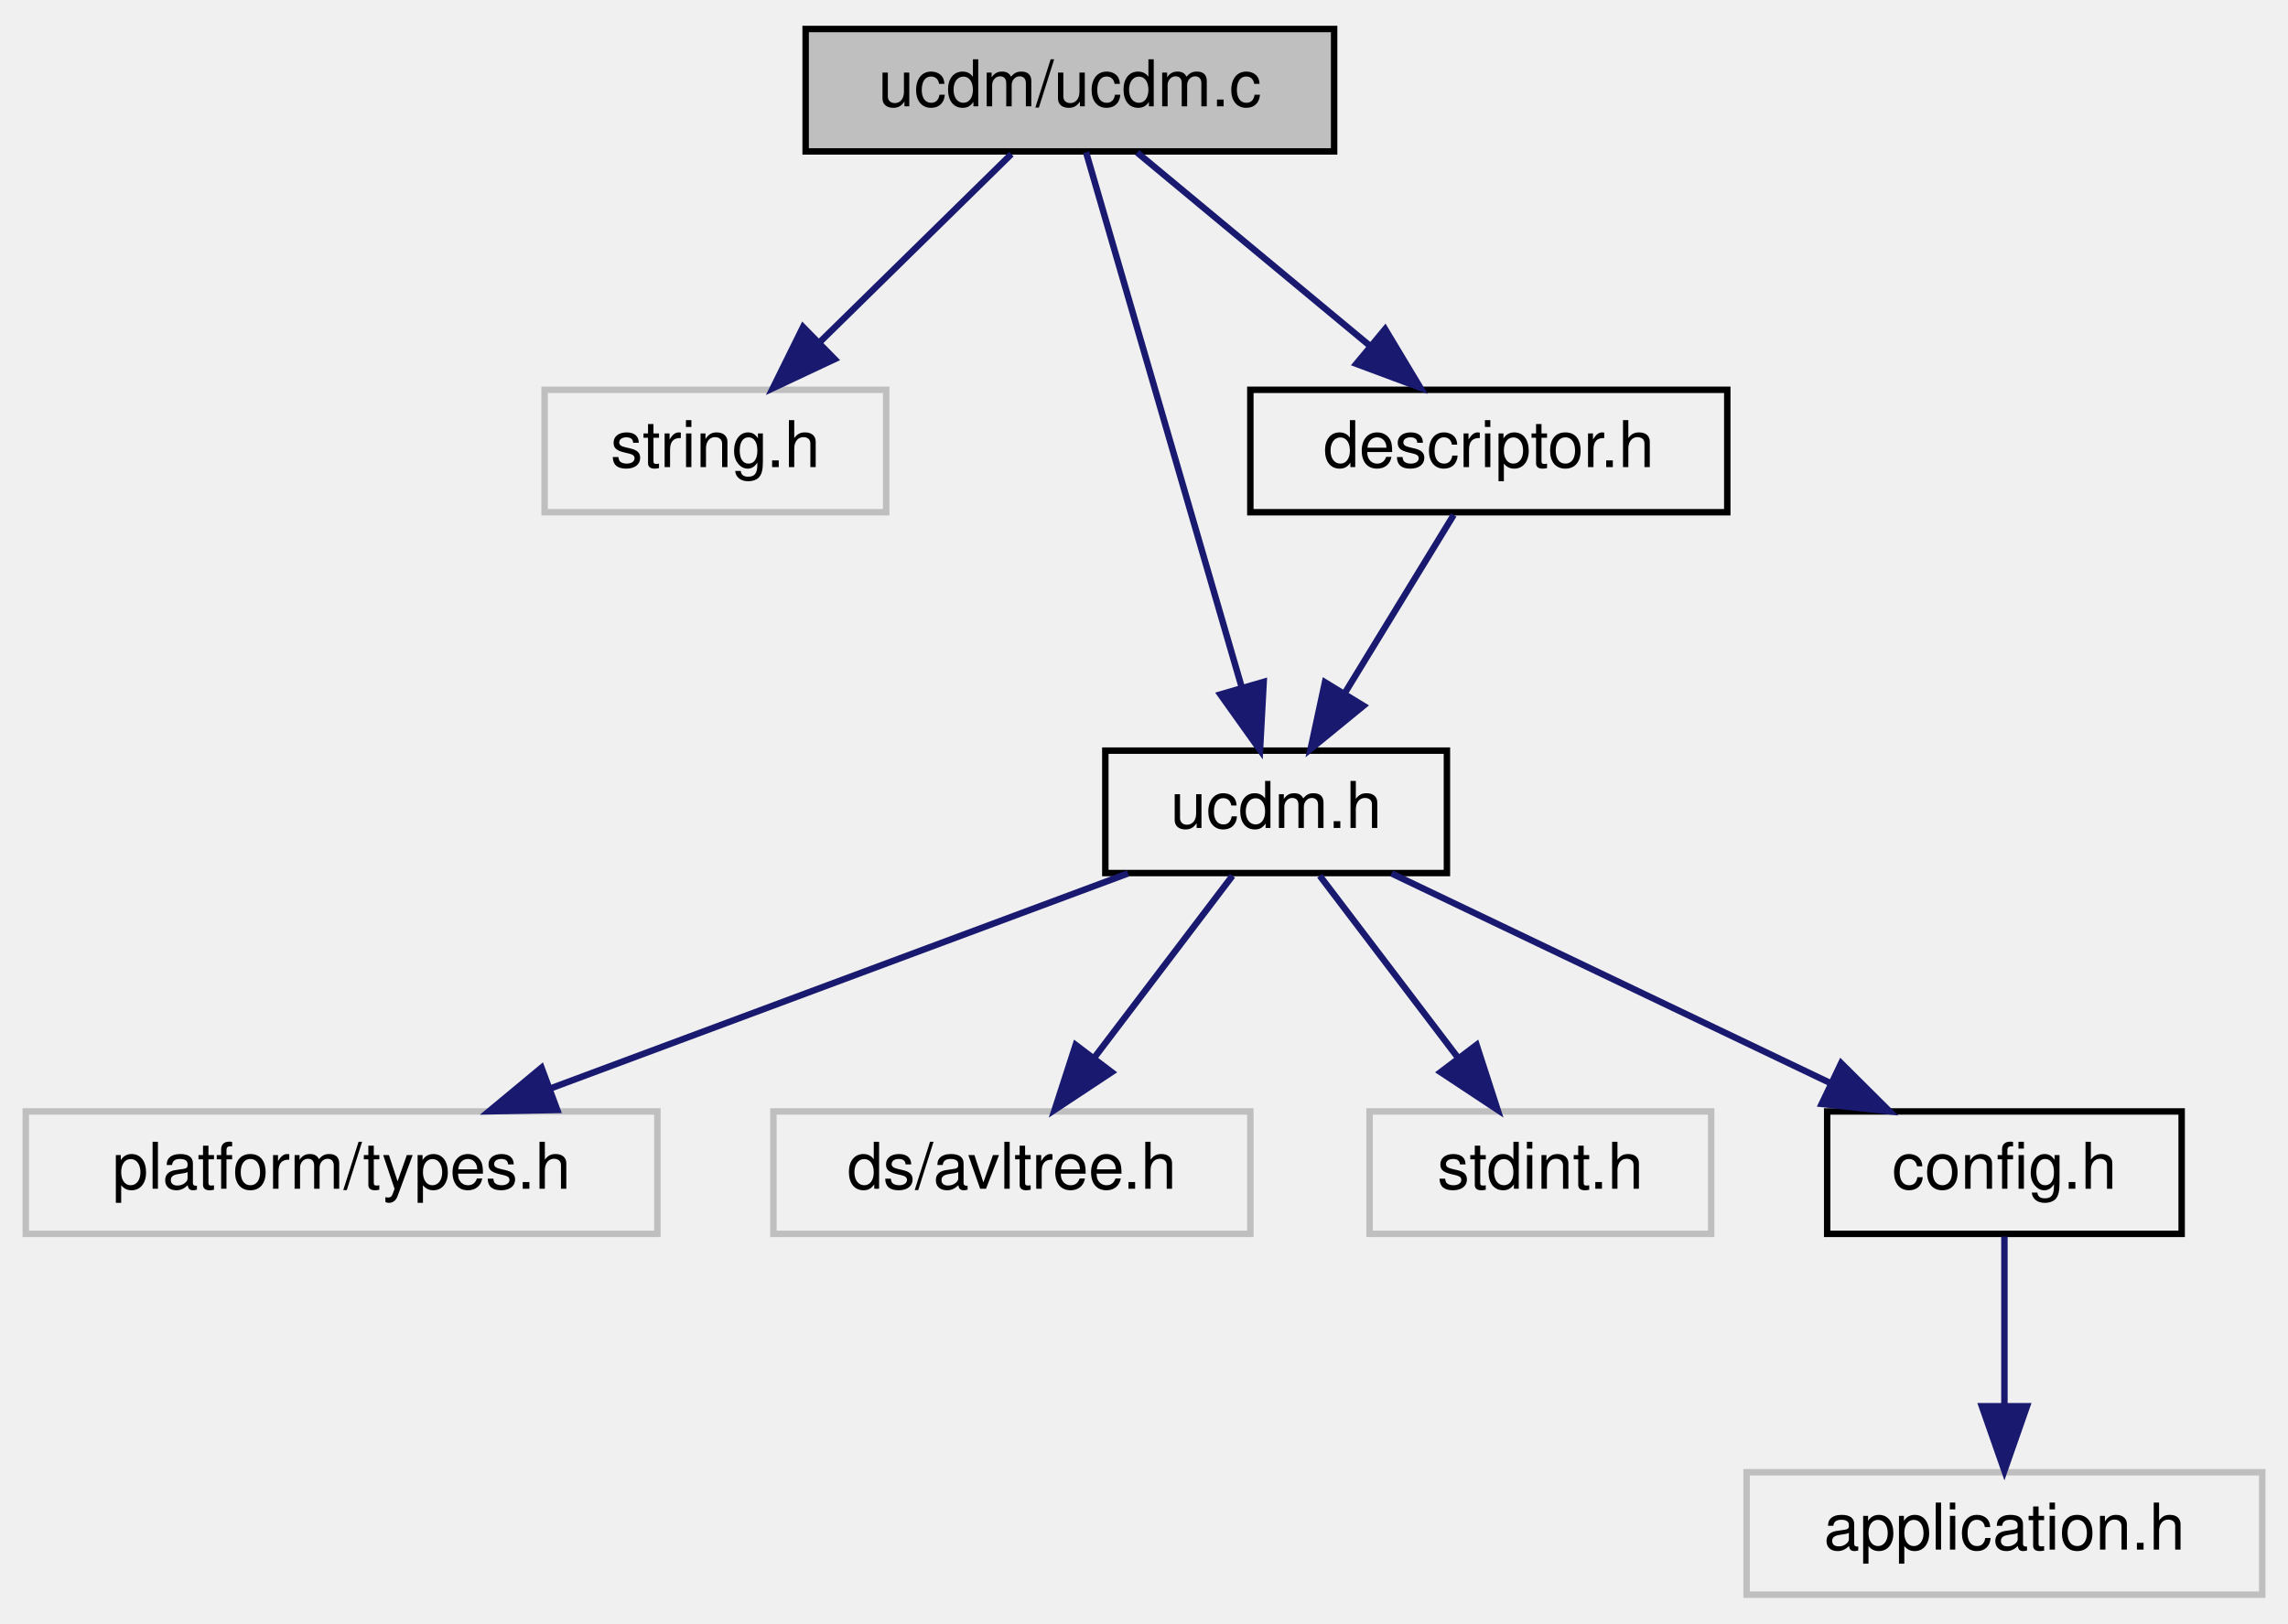
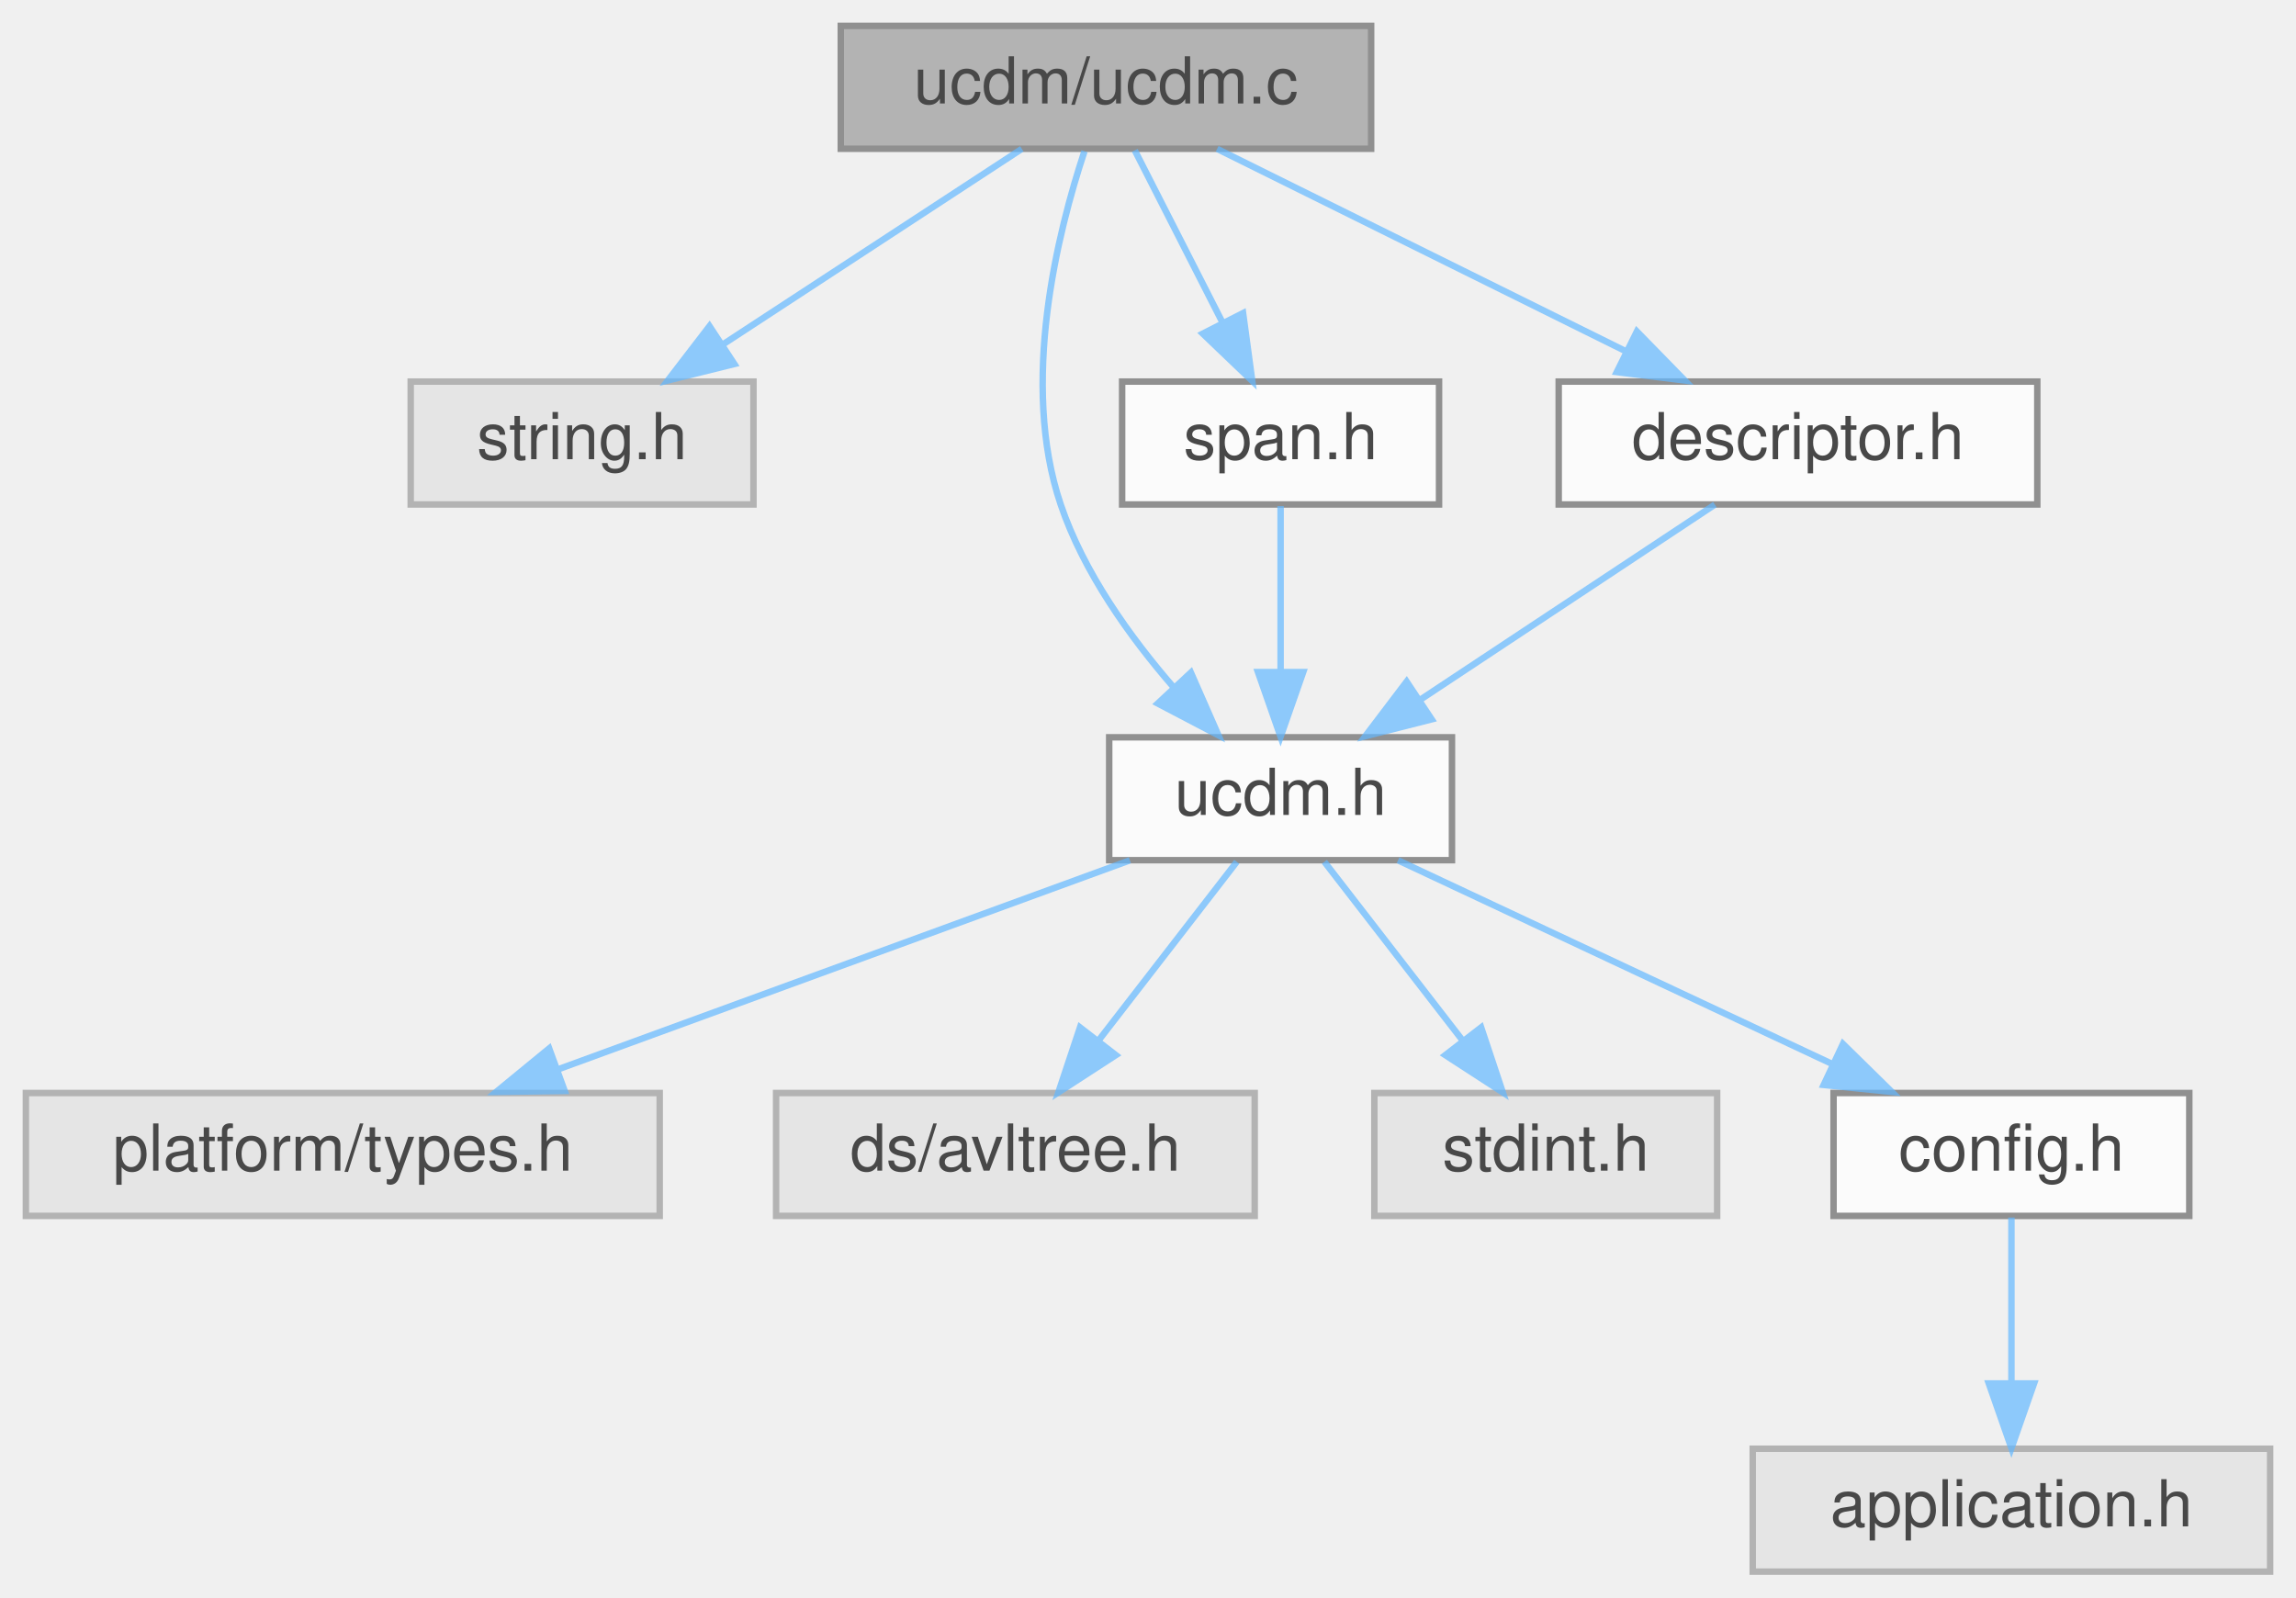
- <svg xmlns="http://www.w3.org/2000/svg" xmlns:xlink="http://www.w3.org/1999/xlink" width="355pt" height="252pt" viewBox="0.00 0.00 355.00 252.00">
-   <g id="graph0" class="graph" transform="scale(1 1) rotate(0) translate(4 248)">
-     <g id="node1" class="node">
-       <g id="a_node1">
-         <a xlink:title="Implementation the Unified Configuration and Data Manager.">
-           <polygon fill="#bfbfbf" stroke="black" points="121,-224.5 121,-243.5 203,-243.5 203,-224.5 121,-224.5" />
-           <text text-anchor="middle" x="162" y="-231.5" font-family="Helvetica,sans-Serif" font-size="10.00">ucdm/ucdm.c</text>
-         </a>
+ <svg xmlns="http://www.w3.org/2000/svg" xmlns:xlink="http://www.w3.org/1999/xlink" width="355pt" height="247pt" viewBox="0.00 0.00 355.00 247.00">
+   <svg id="main" version="1.1" xml:space="preserve">
+     <style type="text/css">
+ .node, .edge {opacity: 0.7;}
+ .node.selected, .edge.selected {opacity: 1;}
+ .edge:hover path { stroke: red; }
+ .edge:hover polygon { stroke: red; fill: red; }
+ </style>
+     <svg id="graph" class="graph">
+       <g id="graph0" class="graph" transform="scale(1 1) rotate(0) translate(4 243)">
+         <g id="Node000001" class="node">
+           <g id="a_Node000001">
+             <a xlink:title="Implementation the Unified Configuration and Data Manager.">
+               <polygon fill="#999999" stroke="#666666" points="208,-239 126,-239 126,-220 208,-220 208,-239" />
+               <text text-anchor="middle" x="167" y="-227" font-family="Helvetica,sans-Serif" font-size="10.00">ucdm/ucdm.c</text>
+             </a>
+           </g>
+         </g>
+         <g id="Node000002" class="node">
+           <g id="a_Node000002">
+             <a xlink:title=" ">
+               <polygon fill="#e0e0e0" stroke="#999999" points="112.5,-184 59.5,-184 59.5,-165 112.5,-165 112.5,-184" />
+               <text text-anchor="middle" x="86" y="-172" font-family="Helvetica,sans-Serif" font-size="10.00">string.h</text>
+             </a>
+           </g>
+         </g>
+         <g id="edge1_Node000001_Node000002" class="edge">
+           <g id="a_edge1_Node000001_Node000002">
+             <a xlink:title=" ">
+               <path fill="none" stroke="#63b8ff" d="M153.99,-219.98C141.54,-211.84 122.54,-199.41 107.79,-189.76" />
+               <polygon fill="#63b8ff" stroke="#63b8ff" points="109.54,-186.72 99.25,-184.17 105.7,-192.57 109.54,-186.72" />
+             </a>
+           </g>
+         </g>
+         <g id="Node000003" class="node">
+           <g id="a_Node000003">
+             <a xlink:href="ucdm_8h.html" target="_top" xlink:title="Interface and usage of the Unified Configuration and Data Manager.">
+               <polygon fill="white" stroke="#666666" points="220.5,-129 167.5,-129 167.5,-110 220.5,-110 220.5,-129" />
+               <text text-anchor="middle" x="194" y="-117" font-family="Helvetica,sans-Serif" font-size="10.00">ucdm.h</text>
+             </a>
+           </g>
+         </g>
+         <g id="edge2_Node000001_Node000003" class="edge">
+           <g id="a_edge2_Node000001_Node000003">
+             <a xlink:title=" ">
+               <path fill="none" stroke="#63b8ff" d="M163.68,-219.62C159.53,-207.1 153.67,-183.7 160,-165 163.56,-154.47 170.72,-144.48 177.55,-136.63" />
+               <polygon fill="#63b8ff" stroke="#63b8ff" points="180.13,-139.01 184.39,-129.31 175.01,-134.23 180.13,-139.01" />
+             </a>
+           </g>
+         </g>
+         <g id="Node000009" class="node">
+           <g id="a_Node000009">
+             <a xlink:href="span_8h.html" target="_top" xlink:title="Support for types spanning multiple registers.">
+               <polygon fill="white" stroke="#666666" points="218.5,-184 169.5,-184 169.5,-165 218.5,-165 218.5,-184" />
+               <text text-anchor="middle" x="194" y="-172" font-family="Helvetica,sans-Serif" font-size="10.00">span.h</text>
+             </a>
+           </g>
+         </g>
+         <g id="edge8_Node000001_Node000009" class="edge">
+           <g id="a_edge8_Node000001_Node000009">
+             <a xlink:title=" ">
+               <path fill="none" stroke="#63b8ff" d="M171.46,-219.75C175.12,-212.57 180.41,-202.18 184.95,-193.27" />
+               <polygon fill="#63b8ff" stroke="#63b8ff" points="188.2,-194.59 189.62,-184.09 181.97,-191.41 188.2,-194.59" />
+             </a>
+           </g>
+         </g>
+         <g id="Node000010" class="node">
+           <g id="a_Node000010">
+             <a xlink:href="descriptor_8h.html" target="_top" xlink:title="Descriptor type definitions.">
+               <polygon fill="white" stroke="#666666" points="311,-184 237,-184 237,-165 311,-165 311,-184" />
+               <text text-anchor="middle" x="274" y="-172" font-family="Helvetica,sans-Serif" font-size="10.00">descriptor.h</text>
+             </a>
+           </g>
+         </g>
+         <g id="edge10_Node000001_Node000010" class="edge">
+           <g id="a_edge10_Node000001_Node000010">
+             <a xlink:title=" ">
+               <path fill="none" stroke="#63b8ff" d="M184.19,-219.98C201.25,-211.54 227.63,-198.47 247.4,-188.68" />
+               <polygon fill="#63b8ff" stroke="#63b8ff" points="249.09,-191.75 256.5,-184.17 245.98,-185.47 249.09,-191.75" />
+             </a>
+           </g>
+         </g>
+         <g id="Node000004" class="node">
+           <g id="a_Node000004">
+             <a xlink:title=" ">
+               <polygon fill="#e0e0e0" stroke="#999999" points="98,-74 0,-74 0,-55 98,-55 98,-74" />
+               <text text-anchor="middle" x="49" y="-62" font-family="Helvetica,sans-Serif" font-size="10.00">platform/types.h</text>
+             </a>
+           </g>
+         </g>
+         <g id="edge3_Node000003_Node000004" class="edge">
+           <g id="a_edge3_Node000003_Node000004">
+             <a xlink:title=" ">
+               <path fill="none" stroke="#63b8ff" d="M170.7,-109.98C146.75,-101.23 109.22,-87.51 82.17,-77.62" />
+               <polygon fill="#63b8ff" stroke="#63b8ff" points="83.31,-74.32 72.72,-74.17 80.91,-80.89 83.31,-74.32" />
+             </a>
+           </g>
+         </g>
+         <g id="Node000005" class="node">
+           <g id="a_Node000005">
+             <a xlink:title=" ">
+               <polygon fill="#e0e0e0" stroke="#999999" points="190,-74 116,-74 116,-55 190,-55 190,-74" />
+               <text text-anchor="middle" x="153" y="-62" font-family="Helvetica,sans-Serif" font-size="10.00">ds/avltree.h</text>
+             </a>
+           </g>
+         </g>
+         <g id="edge4_Node000003_Node000005" class="edge">
+           <g id="a_edge4_Node000003_Node000005">
+             <a xlink:title=" ">
+               <path fill="none" stroke="#63b8ff" d="M187.23,-109.75C181.44,-102.26 172.94,-91.28 165.86,-82.13" />
+               <polygon fill="#63b8ff" stroke="#63b8ff" points="168.53,-79.86 159.64,-74.09 162.99,-84.14 168.53,-79.86" />
+             </a>
+           </g>
+         </g>
+         <g id="Node000006" class="node">
+           <g id="a_Node000006">
+             <a xlink:title=" ">
+               <polygon fill="#e0e0e0" stroke="#999999" points="261.5,-74 208.5,-74 208.5,-55 261.5,-55 261.5,-74" />
+               <text text-anchor="middle" x="235" y="-62" font-family="Helvetica,sans-Serif" font-size="10.00">stdint.h</text>
+             </a>
+           </g>
+         </g>
+         <g id="edge5_Node000003_Node000006" class="edge">
+           <g id="a_edge5_Node000003_Node000006">
+             <a xlink:title=" ">
+               <path fill="none" stroke="#63b8ff" d="M200.77,-109.75C206.56,-102.26 215.06,-91.28 222.14,-82.13" />
+               <polygon fill="#63b8ff" stroke="#63b8ff" points="225.01,-84.14 228.36,-74.09 219.47,-79.86 225.01,-84.14" />
+             </a>
+           </g>
+         </g>
+         <g id="Node000007" class="node">
+           <g id="a_Node000007">
+             <a xlink:href="config_8h.html" target="_top" xlink:title=" ">
+               <polygon fill="white" stroke="#666666" points="334.5,-74 279.5,-74 279.5,-55 334.5,-55 334.5,-74" />
+               <text text-anchor="middle" x="307" y="-62" font-family="Helvetica,sans-Serif" font-size="10.00">config.h</text>
+             </a>
+           </g>
+         </g>
+         <g id="edge6_Node000003_Node000007" class="edge">
+           <g id="a_edge6_Node000003_Node000007">
+             <a xlink:title=" ">
+               <path fill="none" stroke="#63b8ff" d="M212.16,-109.98C230.25,-101.5 258.28,-88.35 279.19,-78.54" />
+               <polygon fill="#63b8ff" stroke="#63b8ff" points="280.95,-81.59 288.51,-74.17 277.97,-75.25 280.95,-81.59" />
+             </a>
+           </g>
+         </g>
+         <g id="Node000008" class="node">
+           <g id="a_Node000008">
+             <a xlink:title=" ">
+               <polygon fill="#e0e0e0" stroke="#999999" points="347,-19 267,-19 267,0 347,0 347,-19" />
+               <text text-anchor="middle" x="307" y="-7" font-family="Helvetica,sans-Serif" font-size="10.00">application.h</text>
+             </a>
+           </g>
+         </g>
+         <g id="edge7_Node000007_Node000008" class="edge">
+           <g id="a_edge7_Node000007_Node000008">
+             <a xlink:title=" ">
+               <path fill="none" stroke="#63b8ff" d="M307,-54.75C307,-47.8 307,-37.85 307,-29.13" />
+               <polygon fill="#63b8ff" stroke="#63b8ff" points="310.5,-29.09 307,-19.09 303.5,-29.09 310.5,-29.09" />
+             </a>
+           </g>
+         </g>
+         <g id="edge9_Node000009_Node000003" class="edge">
+           <g id="a_edge9_Node000009_Node000003">
+             <a xlink:title=" ">
+               <path fill="none" stroke="#63b8ff" d="M194,-164.75C194,-157.8 194,-147.85 194,-139.13" />
+               <polygon fill="#63b8ff" stroke="#63b8ff" points="197.5,-139.09 194,-129.09 190.5,-139.09 197.5,-139.09" />
+             </a>
+           </g>
+         </g>
+         <g id="edge11_Node000010_Node000003" class="edge">
+           <g id="a_edge11_Node000010_Node000003">
+             <a xlink:title=" ">
+               <path fill="none" stroke="#63b8ff" d="M261.15,-164.98C248.86,-156.84 230.09,-144.41 215.52,-134.76" />
+               <polygon fill="#63b8ff" stroke="#63b8ff" points="217.36,-131.78 207.09,-129.17 213.49,-137.61 217.36,-131.78" />
+             </a>
+           </g>
+         </g>
      </g>
-     </g>
-     <g id="node2" class="node">
-       <g id="a_node2">
-         <a xlink:title=" ">
-           <polygon fill="none" stroke="#bfbfbf" points="80.5,-168.5 80.5,-187.5 133.5,-187.5 133.5,-168.5 80.5,-168.5" />
-           <text text-anchor="middle" x="107" y="-175.5" font-family="Helvetica,sans-Serif" font-size="10.00">string.h</text>
-         </a>
-       </g>
-     </g>
-     <g id="edge1" class="edge">
-       <path fill="none" stroke="midnightblue" d="M152.92,-224.08C144.83,-216.14 132.8,-204.34 123.09,-194.8" />
-       <polygon fill="midnightblue" stroke="midnightblue" points="125.5,-192.26 115.91,-187.75 120.6,-197.25 125.5,-192.26" />
-     </g>
-     <g id="node3" class="node">
-       <g id="a_node3">
-         <a xlink:href="ucdm_8h.html" target="_top" xlink:title="Interface and usage of the Unified Configuration and Data Manager.">
-           <polygon fill="none" stroke="black" points="167.5,-112.5 167.5,-131.5 220.5,-131.5 220.5,-112.5 167.5,-112.5" />
-           <text text-anchor="middle" x="194" y="-119.5" font-family="Helvetica,sans-Serif" font-size="10.00">ucdm.h</text>
-         </a>
-       </g>
-     </g>
-     <g id="edge2" class="edge">
-       <path fill="none" stroke="midnightblue" d="M164.51,-224.37C169.7,-206.54 181.7,-165.3 188.68,-141.27" />
-       <polygon fill="midnightblue" stroke="midnightblue" points="192.07,-142.17 191.5,-131.59 185.35,-140.22 192.07,-142.17" />
-     </g>
-     <g id="node9" class="node">
-       <g id="a_node9">
-         <a xlink:href="descriptor_8h.html" target="_top" xlink:title="Descriptor type definitions.">
-           <polygon fill="none" stroke="black" points="190,-168.5 190,-187.5 264,-187.5 264,-168.5 190,-168.5" />
-           <text text-anchor="middle" x="227" y="-175.5" font-family="Helvetica,sans-Serif" font-size="10.00">descriptor.h</text>
-         </a>
-       </g>
-     </g>
-     <g id="edge8" class="edge">
-       <path fill="none" stroke="midnightblue" d="M172.44,-224.32C182.15,-216.26 196.82,-204.08 208.5,-194.37" />
-       <polygon fill="midnightblue" stroke="midnightblue" points="210.91,-196.92 216.37,-187.83 206.44,-191.53 210.91,-196.92" />
-     </g>
-     <g id="node4" class="node">
-       <g id="a_node4">
-         <a xlink:title=" ">
-           <polygon fill="none" stroke="#bfbfbf" points="0,-56.5 0,-75.5 98,-75.5 98,-56.5 0,-56.5" />
-           <text text-anchor="middle" x="49" y="-63.5" font-family="Helvetica,sans-Serif" font-size="10.00">platform/types.h</text>
-         </a>
-       </g>
-     </g>
-     <g id="edge3" class="edge">
-       <path fill="none" stroke="midnightblue" d="M171.02,-112.44C146.84,-103.44 108.58,-89.19 81.35,-79.05" />
-       <polygon fill="midnightblue" stroke="midnightblue" points="82.46,-75.73 71.87,-75.52 80.02,-82.29 82.46,-75.73" />
-     </g>
-     <g id="node5" class="node">
-       <g id="a_node5">
-         <a xlink:title=" ">
-           <polygon fill="none" stroke="#bfbfbf" points="116,-56.5 116,-75.5 190,-75.5 190,-56.5 116,-56.5" />
-           <text text-anchor="middle" x="153" y="-63.5" font-family="Helvetica,sans-Serif" font-size="10.00">ds/avltree.h</text>
-         </a>
-       </g>
-     </g>
-     <g id="edge4" class="edge">
-       <path fill="none" stroke="midnightblue" d="M187.23,-112.08C181.44,-104.46 172.94,-93.26 165.86,-83.94" />
-       <polygon fill="midnightblue" stroke="midnightblue" points="168.48,-81.6 159.64,-75.75 162.9,-85.83 168.48,-81.6" />
-     </g>
-     <g id="node6" class="node">
-       <g id="a_node6">
-         <a xlink:title=" ">
-           <polygon fill="none" stroke="#bfbfbf" points="208.5,-56.5 208.5,-75.5 261.5,-75.5 261.5,-56.5 208.5,-56.5" />
-           <text text-anchor="middle" x="235" y="-63.5" font-family="Helvetica,sans-Serif" font-size="10.00">stdint.h</text>
-         </a>
-       </g>
-     </g>
-     <g id="edge5" class="edge">
-       <path fill="none" stroke="midnightblue" d="M200.77,-112.08C206.56,-104.46 215.06,-93.26 222.14,-83.94" />
-       <polygon fill="midnightblue" stroke="midnightblue" points="225.1,-85.83 228.36,-75.75 219.52,-81.6 225.1,-85.83" />
-     </g>
-     <g id="node7" class="node">
-       <g id="a_node7">
-         <a xlink:href="config_8h_source.html" target="_top" xlink:title=" ">
-           <polygon fill="none" stroke="black" points="279.5,-56.5 279.5,-75.5 334.5,-75.5 334.5,-56.5 279.5,-56.5" />
-           <text text-anchor="middle" x="307" y="-63.5" font-family="Helvetica,sans-Serif" font-size="10.00">config.h</text>
-         </a>
-       </g>
-     </g>
-     <g id="edge6" class="edge">
-       <path fill="none" stroke="midnightblue" d="M211.91,-112.44C230.25,-103.68 259.01,-89.94 280.09,-79.86" />
-       <polygon fill="midnightblue" stroke="midnightblue" points="281.67,-82.99 289.18,-75.52 278.65,-76.67 281.67,-82.99" />
-     </g>
-     <g id="node8" class="node">
-       <g id="a_node8">
-         <a xlink:title=" ">
-           <polygon fill="none" stroke="#bfbfbf" points="267,-0.5 267,-19.5 347,-19.5 347,-0.5 267,-0.5" />
-           <text text-anchor="middle" x="307" y="-7.5" font-family="Helvetica,sans-Serif" font-size="10.00">application.h</text>
-         </a>
-       </g>
-     </g>
-     <g id="edge7" class="edge">
-       <path fill="none" stroke="midnightblue" d="M307,-56.08C307,-49.01 307,-38.86 307,-29.99" />
-       <polygon fill="midnightblue" stroke="midnightblue" points="310.5,-29.75 307,-19.75 303.5,-29.75 310.5,-29.75" />
-     </g>
-     <g id="edge9" class="edge">
-       <path fill="none" stroke="midnightblue" d="M221.55,-168.08C216.99,-160.61 210.33,-149.72 204.71,-140.52" />
-       <polygon fill="midnightblue" stroke="midnightblue" points="207.55,-138.46 199.35,-131.75 201.58,-142.11 207.55,-138.46" />
-     </g>
-   </g>
+     </svg>
+   </svg>
+   <style type="text/css">
+ 
+ [data-mouse-over-selected='false'] { opacity: 0.7; }
+ [data-mouse-over-selected='true']  { opacity: 1.0; }
+ 
+ </style>
</svg>
